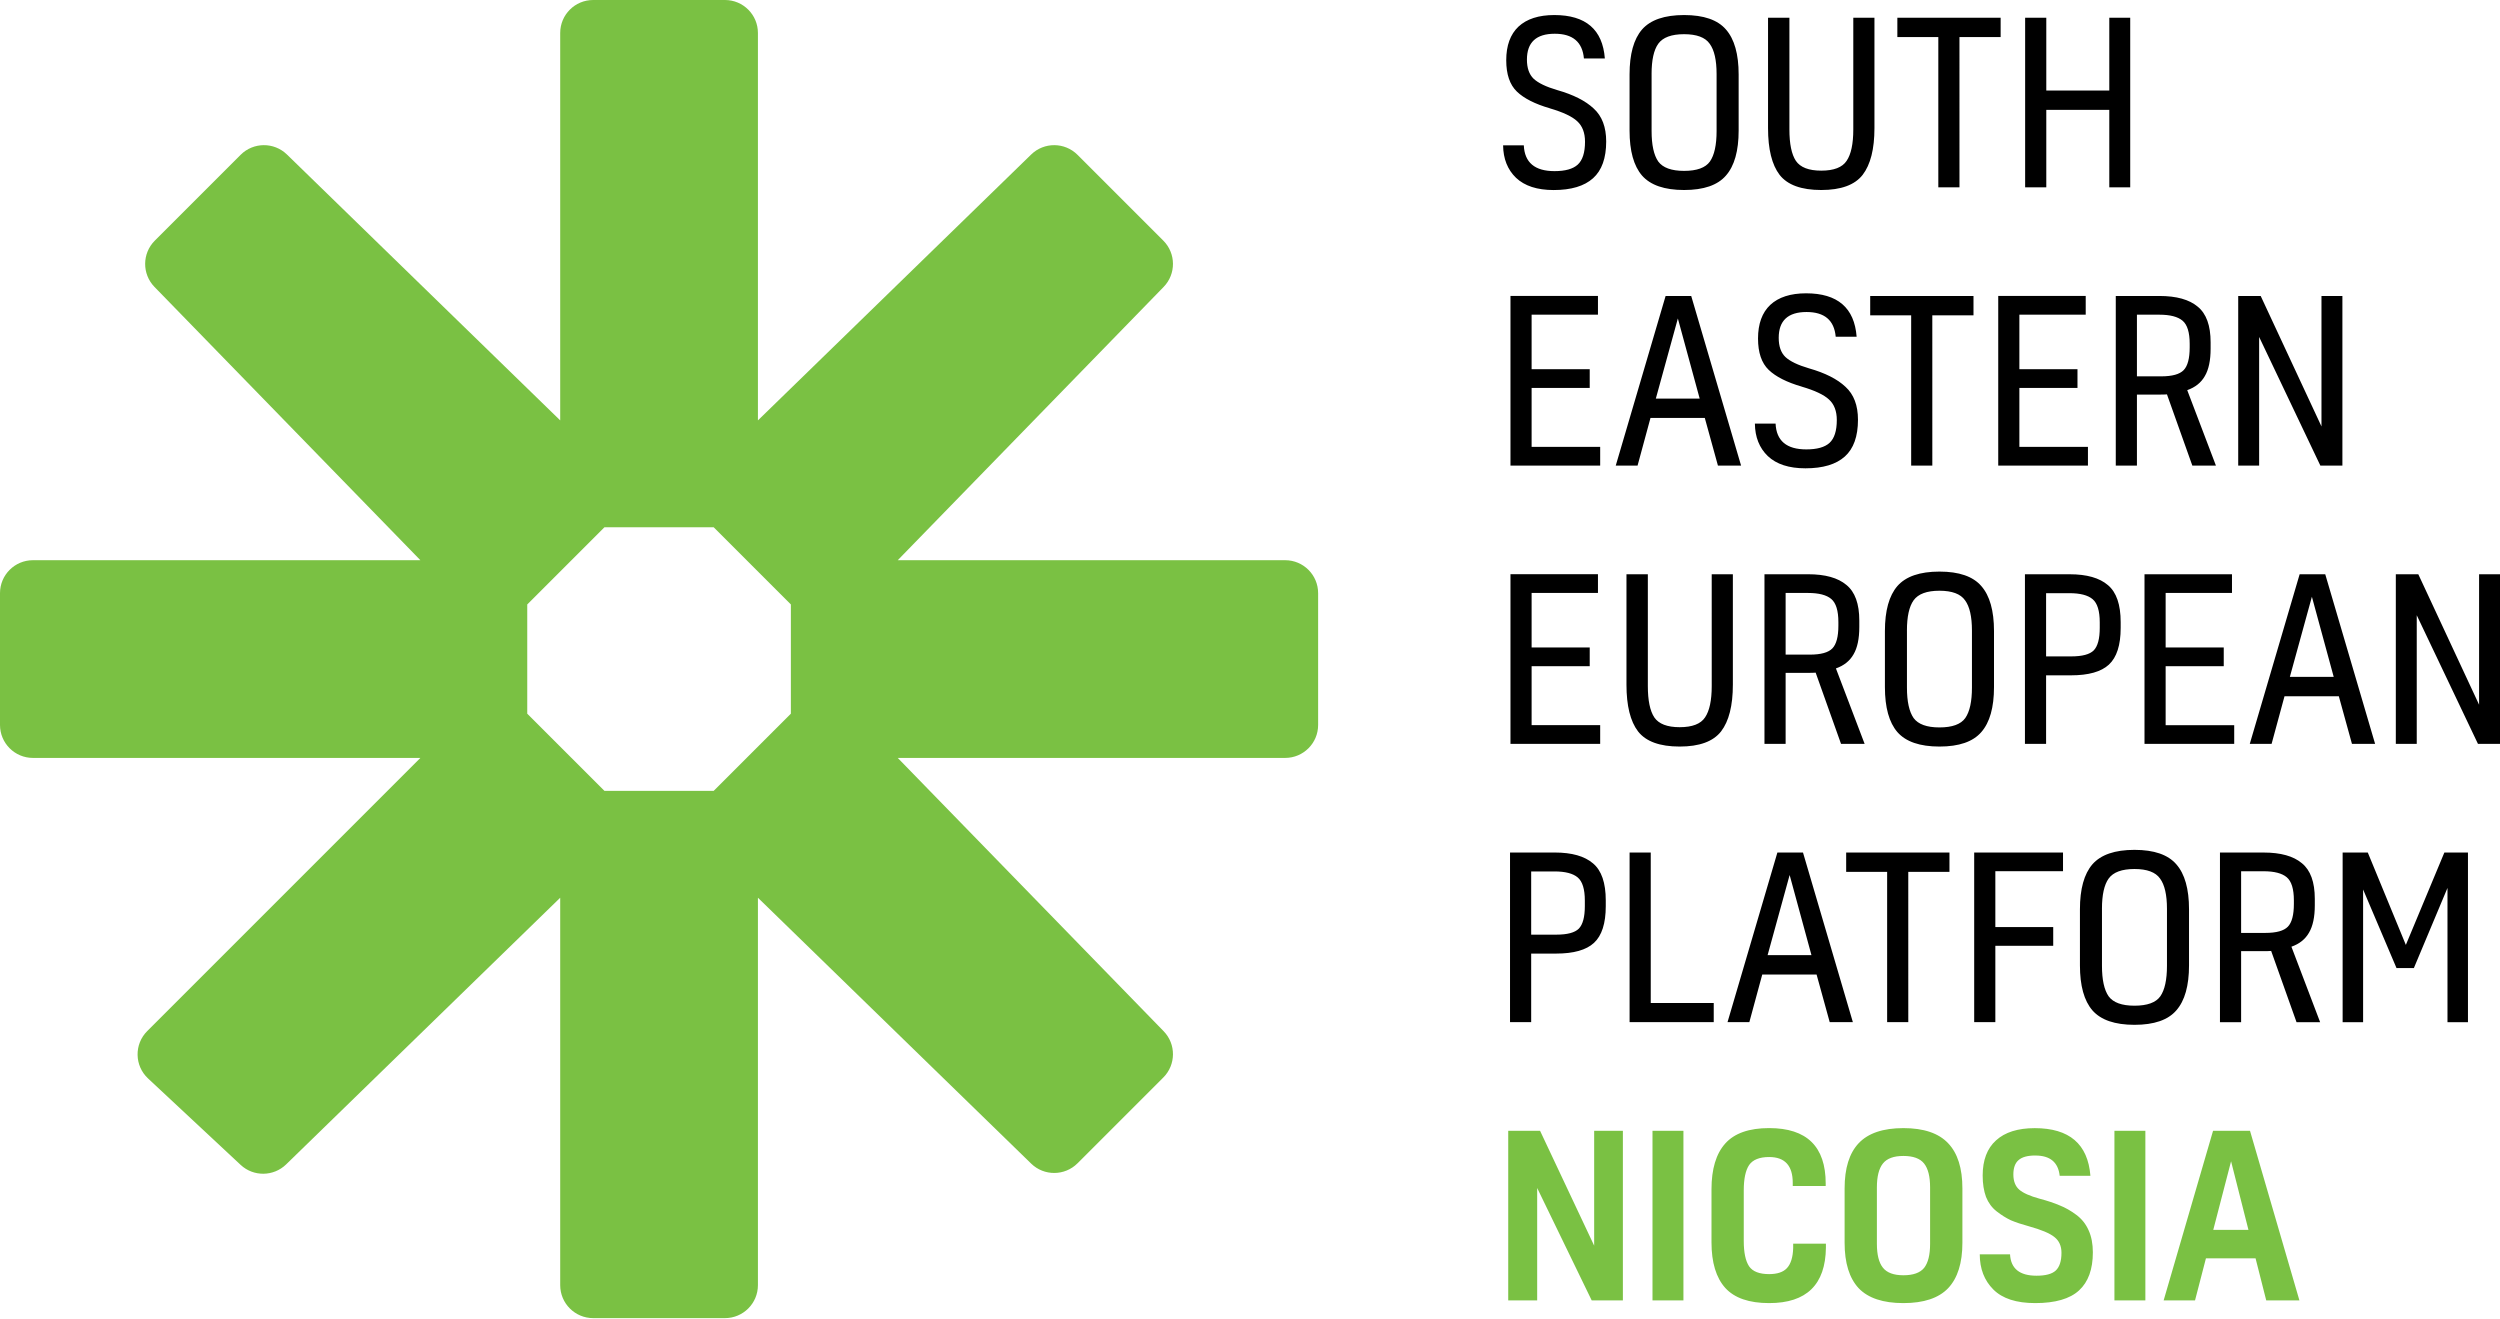
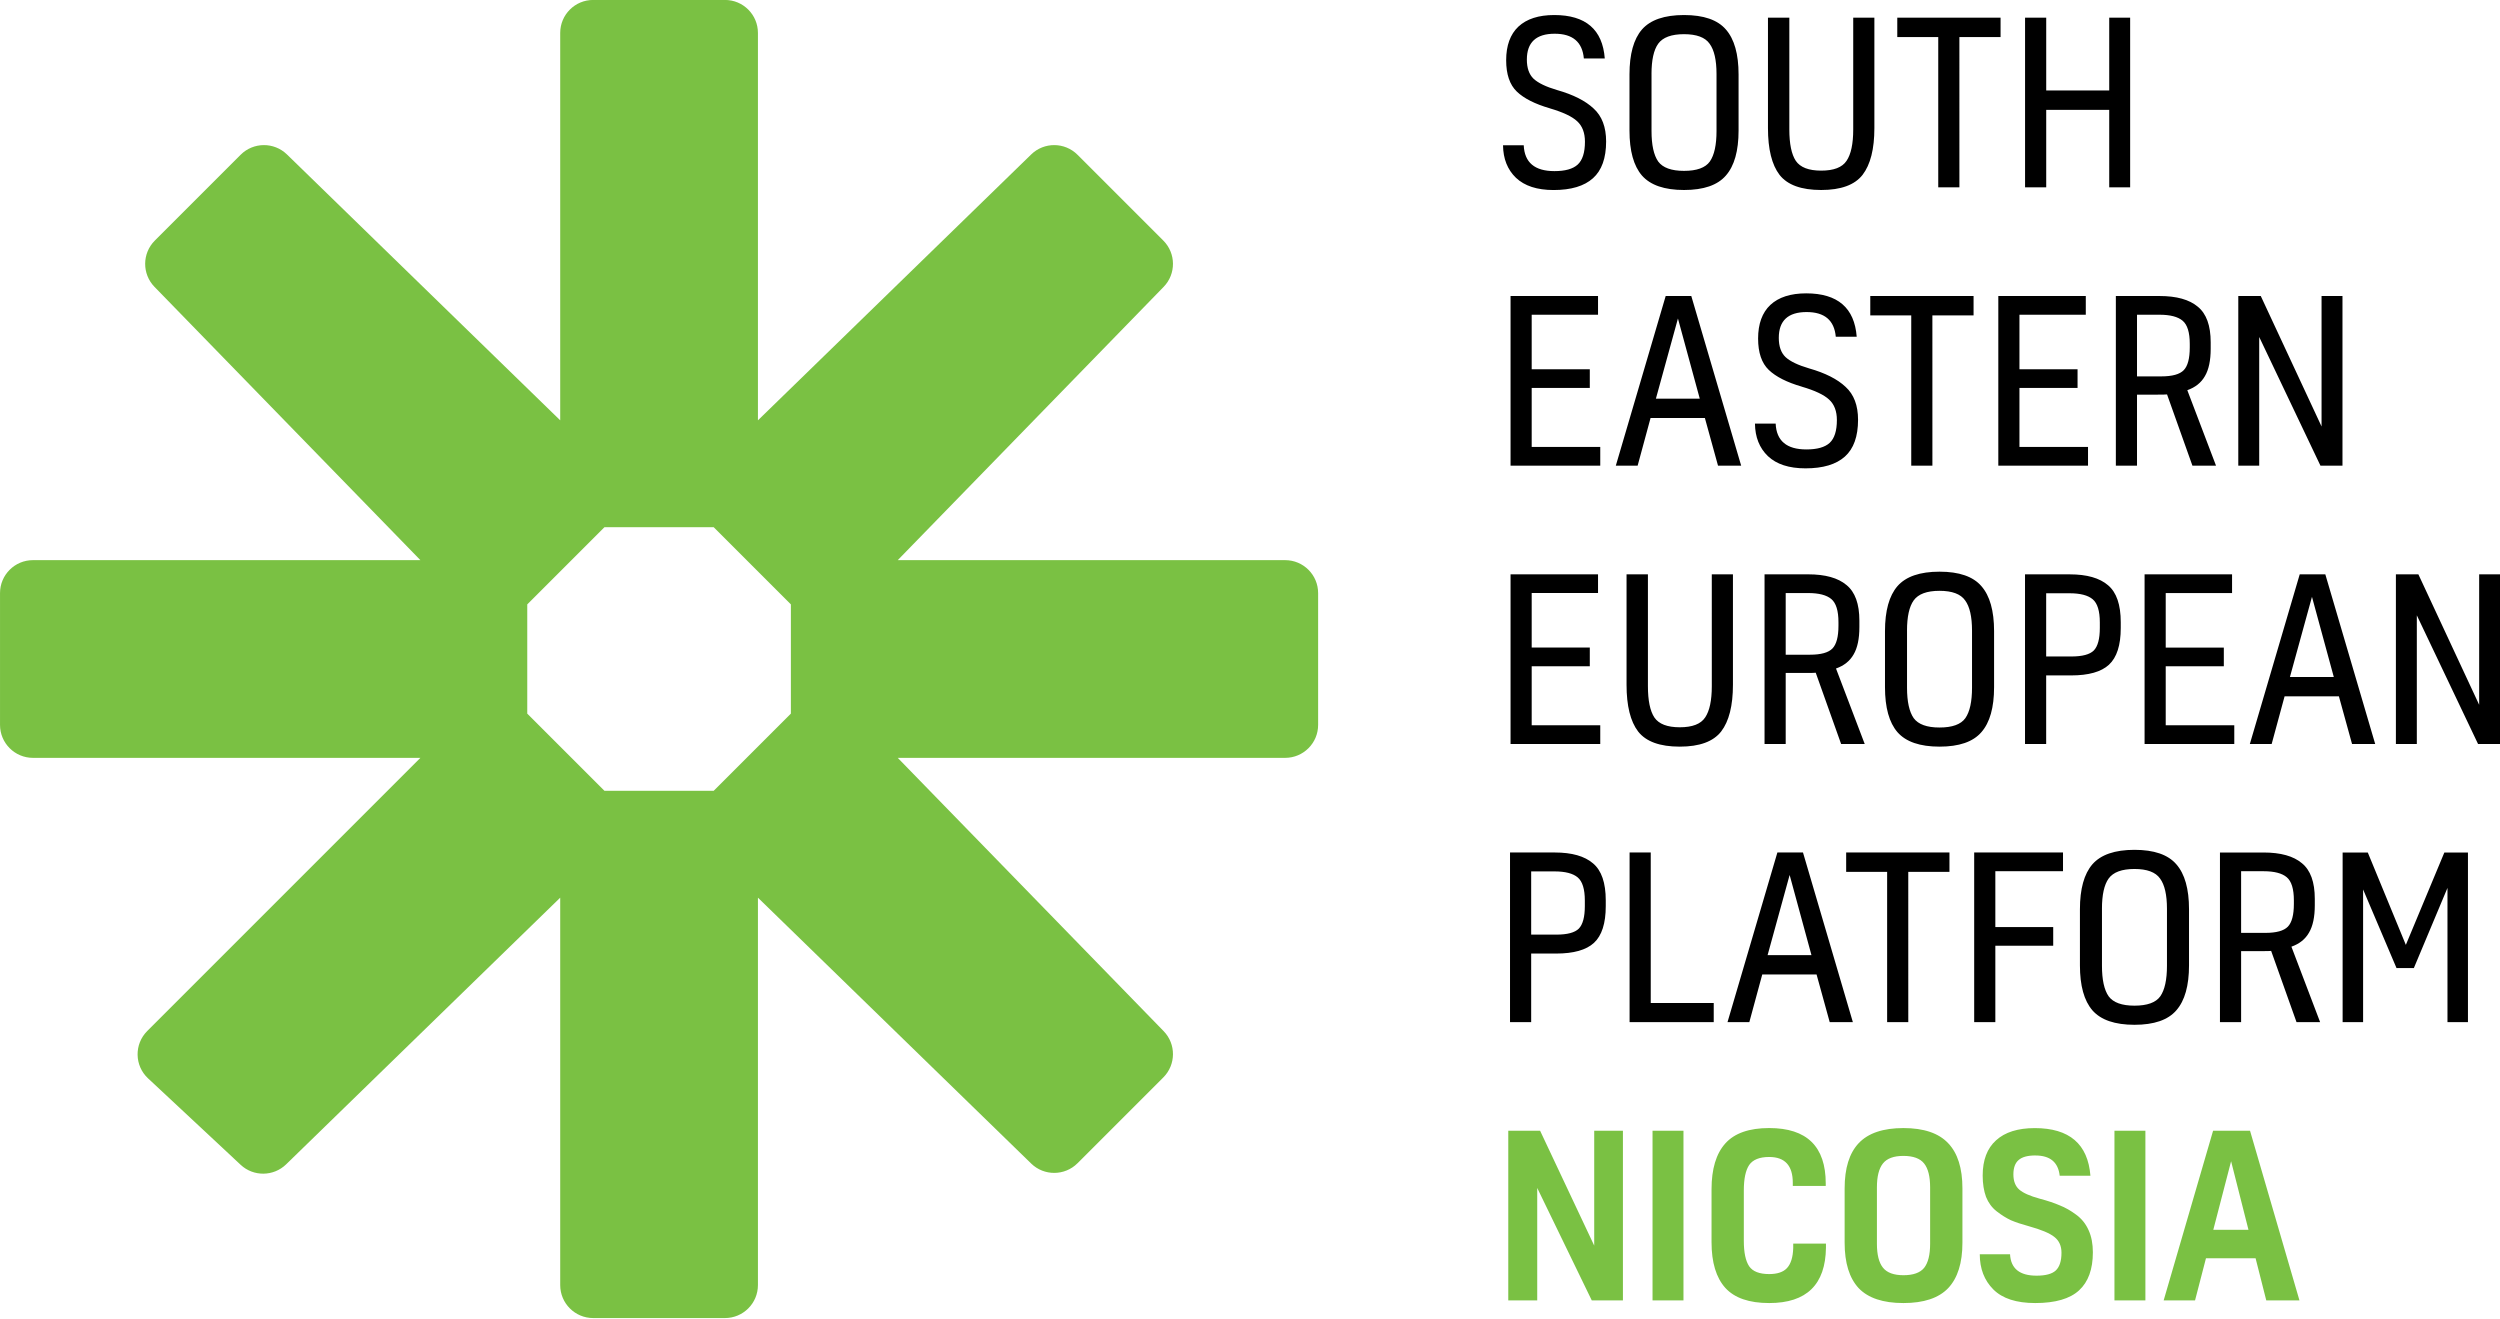
- <svg xmlns="http://www.w3.org/2000/svg" width="158.75mm" height="83.701mm" viewBox="0 0 158.75 83.701" version="1.1" id="svg1" xml:space="preserve">
-   <defs id="defs1">
-     <clipPath clipPathUnits="userSpaceOnUse" id="clipPath61-0">
-       <path d="M 0,72 H 144 V 0 H 0 Z" transform="translate(-43.312,-55.293)" id="path61-2" />
+ <svg xmlns="http://www.w3.org/2000/svg" width="158.75mm" height="83.701mm" version="1.1" viewBox="0 0 158.75 83.701" xml:space="preserve">
+   <defs>
+     <clipPath id="clipPath61-0">
+       <path transform="translate(-43.312 -55.293)" d="m0 72h144v-72h-144z" />
    </clipPath>
  </defs>
-   <g id="layer1" transform="translate(-31.69766,-88.96235)">
-     <g id="g17" transform="matrix(1.0545,0,0,1.0545,0.3219249,-65.30993)">
-       <g id="g407-7" transform="matrix(1.488281,0,0,1.488281,13.87914,130.424)" style="fill:#7ac143;fill-opacity:1">
-         <path id="path60-3" clip-path="url(#clipPath61-0)" style="fill:#7ac143;fill-opacity:1;fill-rule:nonzero;stroke:none" transform="matrix(1.333333,0,0,-1.333333,57.74933,22.276)" d="m 0,0 -8.071,-8.295 -3.239,-1.343 -2.347,2.347 1.343,3.239 8.295,8.071 c 0.392,0.381 1.018,0.377 1.405,-0.01 L -0.01,1.405 C 0.377,1.018 0.381,0.392 0,0 m 3.688,-14.293 h -11.76 l -3.24,1.34 v 3.32 l 3.24,1.34 h 11.76 c 0.552,0 1,-0.448 1,-1 V -13.293 c 0,-0.552 -0.448,-1 -1,-1 m -7.707,-12.312 -8.295,8.071 -1.343,3.239 2.347,2.347 3.239,-1.343 L 3.9952501e-7,-22.586 C 0.381,-22.978 0.377,-23.604 -0.01,-23.991 l -2.604,-2.604 c -0.387,-0.387 -1.013,-0.391 -1.405,-0.01 M -18.312,-30.293 v 11.76 l 1.34,3.24 h 3.32 l 1.34,-3.24 v -11.76 c 0,-0.552 -0.448,-1 -1,-1 h -4 c -0.552,0 -1,0.448 -1,1 m -12.532,7.711 8.291,8.291 3.238,1.343 2.348,-2.347 -1.343,-3.239 -8.319,-8.094 c -0.382,-0.372 -0.99,-0.379 -1.38,-0.015 l -2.81,2.623 c -0.414,0.386 -0.425,1.038 -0.025,1.438 m -3.468,14.289 h 11.76 l 3.24,-1.34 v -3.32 l -3.24,-1.34 h -11.76 c -0.552,0 -1,0.448 -1,1 v 4 c 0,0.552 0.448,1 1,1 m 7.707,12.312 8.295,-8.071 1.343,-3.239 -2.347,-2.347 -3.239,1.343 L -30.624,3.5047501e-7 C -31.005,0.392 -31.001,1.018 -30.614,1.405 l 2.604,2.604 c 0.387,0.387 1.013,0.391 1.405,0.01 m 14.293,3.688 v -11.76 l -1.34,-3.24 h -3.32 l -1.34,3.24 v 11.76 c 0,0.552 0.448,1 1,1 h 4 c 0.552,0 1,-0.448 1,-1" />
+   <g transform="translate(-31.698 -88.962)">
+     <g transform="matrix(1.0545 0 0 1.0545 .32192 -65.31)">
+       <g transform="matrix(1.4883 0 0 1.4883 13.879 130.42)" fill="#7ac143">
+         <path transform="matrix(1.3333 0 0 -1.3333 57.749 22.276)" d="m0 0-8.071-8.295-3.239-1.343-2.347 2.347 1.343 3.239 8.295 8.071c0.392 0.381 1.018 0.377 1.405-0.01l2.604-2.604c0.387-0.387 0.391-1.013 0.01-1.405m3.688-14.293h-11.76l-3.24 1.34v3.32l3.24 1.34h11.76c0.552 0 1-0.448 1-1v-4c0-0.552-0.448-1-1-1m-7.707-12.312-8.295 8.071-1.343 3.239 2.347 2.347 3.239-1.343 8.071-8.295c0.381-0.392 0.377-1.018-0.01-1.405l-2.604-2.604c-0.387-0.387-1.013-0.391-1.405-0.01m-14.293-3.688v11.76l1.34 3.24h3.32l1.34-3.24v-11.76c0-0.552-0.448-1-1-1h-4c-0.552 0-1 0.448-1 1m-12.532 7.711 8.291 8.291 3.238 1.343 2.348-2.347-1.343-3.239-8.319-8.094c-0.382-0.372-0.99-0.379-1.38-0.015l-2.81 2.623c-0.414 0.386-0.425 1.038-0.025 1.438m-3.468 14.289h11.76l3.24-1.34v-3.32l-3.24-1.34h-11.76c-0.552 0-1 0.448-1 1v4c0 0.552 0.448 1 1 1m7.707 12.312 8.295-8.071 1.343-3.239-2.347-2.347-3.239 1.343-8.071 8.295c-0.381 0.392-0.377 1.018 0.01 1.405l2.604 2.604c0.387 0.387 1.013 0.391 1.405 0.01m14.293 3.688v-11.76l-1.34-3.24h-3.32l-1.34 3.24v11.76c0 0.552 0.448 1 1 1h4c0.552 0 1-0.448 1-1" clip-path="url(#clipPath61-0)" fill="#7ac143" />
      </g>
-       <path style="font-size:13.406px;font-family:Kelson;-inkscape-font-specification:Kelson;text-align:start;letter-spacing:0px;text-anchor:start;fill-rule:evenodd;stroke-width:1.058;stroke-linecap:round;stroke-linejoin:round;stroke-dasharray:3.175" d="m 123.084,152.821 q -1.341,-0.389 -1.984,-1.005 -0.643,-0.617 -0.643,-1.89 0,-1.327 0.737,-2.024 0.751,-0.697 2.158,-0.697 2.842,0 3.043,2.614 h -1.26 q -0.134,-1.488 -1.756,-1.488 -1.676,0 -1.676,1.555 0,0.764 0.402,1.153 0.416,0.389 1.421,0.684 1.461,0.416 2.199,1.113 0.751,0.684 0.751,1.984 0,1.501 -0.791,2.212 -0.791,0.711 -2.373,0.711 -1.488,0 -2.266,-0.737 -0.764,-0.737 -0.778,-1.957 h 1.247 q 0.067,1.555 1.85,1.555 0.965,0 1.394,-0.389 0.442,-0.402 0.442,-1.381 0,-0.804 -0.469,-1.233 -0.456,-0.429 -1.649,-0.778 z m 6.126,-2.064 v 3.432 q 0,1.26 0.402,1.837 0.416,0.563 1.555,0.563 1.153,0 1.555,-0.563 0.402,-0.576 0.402,-1.837 v -3.432 q 0,-1.26 -0.416,-1.823 -0.402,-0.576 -1.542,-0.576 -1.139,0 -1.555,0.576 -0.402,0.563 -0.402,1.823 z m -0.576,-2.681 q 0.764,-0.871 2.534,-0.871 1.77,0 2.52,0.871 0.764,0.871 0.764,2.708 v 3.378 q 0,1.837 -0.764,2.708 -0.751,0.871 -2.52,0.871 -1.77,0 -2.534,-0.871 -0.751,-0.871 -0.751,-2.708 v -3.378 q 0,-1.837 0.751,-2.708 z m 12.722,-0.711 h 1.274 v 6.649 q 0,1.89 -0.711,2.815 -0.71,0.912 -2.493,0.912 -1.796,0 -2.507,-0.912 -0.697,-0.912 -0.697,-2.815 v -6.649 h 1.287 v 6.73 q 0,1.3 0.389,1.89 0.402,0.59 1.528,0.59 1.139,0 1.528,-0.59 0.402,-0.59 0.402,-1.89 z m 6.394,10.215 h -1.274 v -9.049 h -2.467 v -1.166 h 6.22 v 1.166 h -2.48 z m 10.282,-10.215 v 10.215 h -1.26 v -4.665 h -3.794 v 4.665 h -1.274 v -10.215 h 1.274 v 4.384 h 3.794 v -4.384 z" id="path13" />
-       <path style="font-size:13.406px;font-family:Kelson;-inkscape-font-specification:Kelson;text-align:start;letter-spacing:0px;text-anchor:start;fill-rule:evenodd;stroke-width:1.058;stroke-linecap:round;stroke-linejoin:round;stroke-dasharray:3.175" d="m 121.985,165.248 v 3.284 h 3.499 v 1.126 h -3.499 v 3.552 h 4.129 v 1.126 h -5.402 v -10.215 h 5.268 v 1.126 z m 11.22,9.089 -0.791,-2.869 h -3.271 l -0.778,2.869 h -1.314 l 3.003,-10.215 h 1.542 l 3.003,10.215 z m -2.413,-8.861 -1.327,4.826 h 2.641 z m 7.454,4.102 q -1.341,-0.389 -1.984,-1.005 -0.643,-0.617 -0.643,-1.89 0,-1.327 0.737,-2.024 0.751,-0.697 2.158,-0.697 2.842,0 3.043,2.614 h -1.26 q -0.134,-1.488 -1.756,-1.488 -1.676,0 -1.676,1.555 0,0.764 0.402,1.153 0.416,0.389 1.421,0.684 1.461,0.416 2.199,1.113 0.751,0.684 0.751,1.984 0,1.501 -0.791,2.212 -0.791,0.711 -2.373,0.711 -1.488,0 -2.266,-0.737 -0.764,-0.737 -0.778,-1.957 h 1.247 q 0.067,1.555 1.85,1.555 0.965,0 1.394,-0.389 0.442,-0.402 0.442,-1.381 0,-0.804 -0.469,-1.233 -0.456,-0.429 -1.649,-0.778 z m 7.869,4.759 h -1.274 v -9.049 h -2.467 v -1.166 h 6.22 v 1.166 h -2.48 z m 5.242,-9.089 v 3.284 h 3.499 v 1.126 h -3.499 v 3.552 h 4.129 v 1.126 h -5.402 v -10.215 h 5.268 v 1.126 z m 5.805,9.089 v -10.215 h 2.627 q 1.542,0 2.306,0.643 0.778,0.63 0.778,2.145 v 0.389 q 0,1.059 -0.349,1.649 -0.335,0.59 -1.059,0.845 l 1.729,4.545 h -1.421 l -1.528,-4.29 q -0.121,0.013 -0.576,0.013 h -1.233 v 4.276 z m 4.451,-7.118 v -0.214 q 0,-1.032 -0.429,-1.394 -0.429,-0.362 -1.394,-0.362 h -1.354 v 3.713 h 1.461 q 0.992,0 1.354,-0.375 0.362,-0.375 0.362,-1.367 z m 2.922,-3.097 h 1.354 l 3.66,7.856 v -7.856 h 1.26 v 10.215 h -1.327 l -3.687,-7.748 v 7.748 h -1.26 z" id="path14" />
-       <path style="font-size:13.406px;font-family:Kelson;-inkscape-font-specification:Kelson;text-align:start;letter-spacing:0px;text-anchor:start;fill-rule:evenodd;stroke-width:1.058;stroke-linecap:round;stroke-linejoin:round;stroke-dasharray:3.175" d="m 121.985,182.005 v 3.284 h 3.499 v 1.126 h -3.499 v 3.552 h 4.129 v 1.126 h -5.402 v -10.215 h 5.268 v 1.126 z m 10.845,-1.126 h 1.274 v 6.649 q 0,1.89 -0.71,2.815 -0.711,0.912 -2.493,0.912 -1.796,0 -2.507,-0.912 -0.697,-0.912 -0.697,-2.815 v -6.649 h 1.287 v 6.73 q 0,1.3 0.389,1.89 0.402,0.59 1.528,0.59 1.139,0 1.528,-0.59 0.402,-0.59 0.402,-1.89 z m 3.177,10.215 v -10.215 h 2.627 q 1.542,0 2.306,0.643 0.778,0.63 0.778,2.145 v 0.389 q 0,1.059 -0.349,1.649 -0.335,0.59 -1.059,0.845 l 1.729,4.545 h -1.421 l -1.528,-4.29 q -0.121,0.013 -0.576,0.013 h -1.233 v 4.276 z m 4.451,-7.118 v -0.214 q 0,-1.032 -0.429,-1.394 -0.429,-0.362 -1.394,-0.362 h -1.354 v 3.713 h 1.461 q 0.992,0 1.354,-0.375 0.362,-0.375 0.362,-1.367 z m 4.129,0.295 v 3.432 q 0,1.26 0.402,1.837 0.416,0.563 1.555,0.563 1.153,0 1.555,-0.563 0.402,-0.576 0.402,-1.837 v -3.432 q 0,-1.26 -0.416,-1.823 -0.402,-0.576 -1.542,-0.576 -1.139,0 -1.555,0.576 -0.402,0.563 -0.402,1.823 z m -0.576,-2.681 q 0.764,-0.871 2.534,-0.871 1.77,0 2.52,0.871 0.764,0.871 0.764,2.708 v 3.378 q 0,1.837 -0.764,2.708 -0.751,0.871 -2.52,0.871 -1.77,0 -2.534,-0.871 -0.751,-0.871 -0.751,-2.708 v -3.378 q 0,-1.837 0.751,-2.708 z m 10.456,5.376 h -1.501 v 4.129 h -1.274 v -10.215 h 2.695 q 1.542,0 2.306,0.657 0.764,0.643 0.764,2.225 v 0.349 q 0,1.555 -0.711,2.212 -0.697,0.643 -2.279,0.643 z m -1.501,-4.947 v 3.807 h 1.515 q 0.992,0 1.354,-0.362 0.362,-0.375 0.362,-1.354 v -0.335 q 0,-1.032 -0.429,-1.394 -0.429,-0.362 -1.394,-0.362 z m 7.199,-0.013 v 3.284 h 3.499 v 1.126 h -3.499 v 3.552 h 4.129 v 1.126 h -5.402 v -10.215 h 5.268 v 1.126 z m 11.22,9.089 -0.791,-2.869 h -3.271 l -0.778,2.869 h -1.314 l 3.003,-10.215 h 1.542 l 3.003,10.215 z m -2.413,-8.861 -1.327,4.826 h 2.641 z m 5.054,-1.354 h 1.354 l 3.66,7.856 v -7.856 h 1.26 v 10.215 h -1.327 l -3.687,-7.748 v 7.748 h -1.26 z" id="path15" />
-       <path style="font-size:13.406px;font-family:Kelson;-inkscape-font-specification:Kelson;text-align:start;letter-spacing:0px;text-anchor:start;fill-rule:evenodd;stroke-width:1.058;stroke-linecap:round;stroke-linejoin:round;stroke-dasharray:3.175" d="m 123.46,203.722 h -1.501 v 4.129 h -1.274 v -10.215 h 2.695 q 1.542,0 2.306,0.657 0.764,0.643 0.764,2.225 v 0.349 q 0,1.555 -0.711,2.212 -0.697,0.643 -2.279,0.643 z m -1.501,-4.947 v 3.807 h 1.515 q 0.992,0 1.354,-0.362 0.362,-0.375 0.362,-1.354 v -0.335 q 0,-1.032 -0.429,-1.394 -0.429,-0.362 -1.394,-0.362 z m 10.993,7.923 v 1.153 h -5.067 v -10.215 h 1.274 v 9.062 z m 6.984,1.153 -0.791,-2.869 h -3.271 l -0.778,2.869 h -1.314 l 3.003,-10.215 h 1.542 l 3.003,10.215 z m -2.413,-8.861 -1.327,4.826 h 2.641 z m 7.145,8.861 h -1.274 v -9.049 h -2.467 v -1.166 h 6.22 v 1.166 h -2.48 z m 9.317,-10.215 v 1.126 h -4.075 v 3.365 h 3.485 v 1.126 h -3.485 v 4.598 h -1.274 v -10.215 z m 2.346,3.392 v 3.432 q 0,1.26 0.402,1.837 0.416,0.563 1.555,0.563 1.153,0 1.555,-0.563 0.402,-0.576 0.402,-1.837 v -3.432 q 0,-1.26 -0.416,-1.823 -0.402,-0.576 -1.542,-0.576 -1.139,0 -1.555,0.576 -0.402,0.563 -0.402,1.823 z m -0.576,-2.681 q 0.764,-0.871 2.534,-0.871 1.77,0 2.52,0.871 0.764,0.871 0.764,2.708 v 3.378 q 0,1.837 -0.764,2.708 -0.751,0.871 -2.52,0.871 -1.77,0 -2.534,-0.871 -0.751,-0.871 -0.751,-2.708 v -3.378 q 0,-1.837 0.751,-2.708 z m 7.681,9.505 v -10.215 h 2.627 q 1.542,0 2.306,0.643 0.778,0.63 0.778,2.145 v 0.389 q 0,1.059 -0.349,1.649 -0.335,0.59 -1.059,0.845 l 1.729,4.545 h -1.421 l -1.528,-4.29 q -0.121,0.013 -0.576,0.013 h -1.233 v 4.276 z m 4.451,-7.118 v -0.214 q 0,-1.032 -0.429,-1.394 -0.429,-0.362 -1.394,-0.362 h -1.354 v 3.713 h 1.461 q 0.992,0 1.354,-0.375 0.362,-0.375 0.362,-1.367 z m 2.936,-3.097 h 1.515 l 2.292,5.563 2.319,-5.563 h 1.421 v 10.215 h -1.233 v -8.084 l -2.024,4.826 h -1.046 l -2.011,-4.732 v 7.99 h -1.233 z" id="path16" />
-       <path style="font-weight:500;font-size:13.406px;font-family:Kelson;-inkscape-font-specification:'Kelson Medium';text-align:start;letter-spacing:0px;text-anchor:start;fill:#7ac143;fill-opacity:1;fill-rule:evenodd;stroke-width:1.058;stroke-linecap:round;stroke-linejoin:round;stroke-dasharray:3.175" d="m 120.577,214.393 h 1.917 l 3.258,6.917 v -6.917 h 1.729 v 10.215 h -1.877 l -3.284,-6.77 v 6.77 h -1.743 z m 10.55,0 v 10.215 h -1.863 v -10.215 z m 6.609,6.797 h 1.971 v 0.241 q -0.04,3.338 -3.418,3.338 -1.81,0 -2.641,-0.912 -0.831,-0.925 -0.831,-2.748 v -3.191 q 0,-1.837 0.831,-2.762 0.831,-0.925 2.641,-0.925 3.405,0 3.405,3.338 v 0.147 h -1.984 v -0.188 q 0,-1.555 -1.421,-1.555 -0.871,0 -1.207,0.483 -0.322,0.483 -0.322,1.528 v 3.043 q 0,1.046 0.322,1.528 0.322,0.469 1.207,0.469 0.737,0 1.072,-0.362 0.349,-0.375 0.375,-1.206 z m 5.041,-3.392 v 3.405 q 0,0.979 0.362,1.434 0.362,0.456 1.233,0.456 0.885,0 1.247,-0.442 0.362,-0.456 0.362,-1.448 v -3.405 q 0,-0.979 -0.362,-1.434 -0.362,-0.456 -1.247,-0.456 -0.871,0 -1.233,0.456 -0.362,0.456 -0.362,1.434 z m -1.099,-2.654 q 0.858,-0.912 2.695,-0.912 1.837,0 2.695,0.912 0.858,0.898 0.858,2.721 v 3.271 q 0,1.823 -0.858,2.735 -0.858,0.898 -2.695,0.898 -1.837,0 -2.695,-0.898 -0.845,-0.912 -0.845,-2.735 v -3.271 q 0,-1.823 0.845,-2.721 z m 10.644,0.737 q -0.71,0 -1.019,0.282 -0.308,0.268 -0.308,0.858 0,0.603 0.349,0.912 0.349,0.308 1.233,0.55 0.711,0.188 1.207,0.402 0.509,0.201 0.992,0.563 0.496,0.362 0.751,0.938 0.255,0.563 0.255,1.327 0,1.528 -0.831,2.292 -0.831,0.764 -2.641,0.764 -1.703,0 -2.52,-0.818 -0.818,-0.818 -0.818,-2.118 h 1.823 q 0.067,1.287 1.595,1.287 0.818,0 1.153,-0.308 0.349,-0.322 0.349,-1.072 0,-0.617 -0.429,-0.952 -0.416,-0.335 -1.528,-0.643 -0.643,-0.174 -1.086,-0.362 -0.429,-0.201 -0.858,-0.536 -0.429,-0.335 -0.643,-0.871 -0.201,-0.55 -0.201,-1.287 0,-1.394 0.804,-2.118 0.804,-0.737 2.333,-0.737 3.123,0 3.351,2.869 h -1.85 q -0.134,-1.22 -1.461,-1.22 z m 6.622,-1.488 v 10.215 h -1.863 v -10.215 z m 7.279,10.215 -0.643,-2.534 h -2.989 l -0.657,2.534 h -1.89 l 2.976,-10.215 h 2.225 l 2.976,10.215 z m -2.118,-8.379 -1.072,4.129 h 2.118 z" id="path17" />
+       <g fill-rule="evenodd" stroke-dasharray="3.175" stroke-linecap="round" stroke-linejoin="round" stroke-width="1.058">
+         <path d="m123.08 152.82q-1.341-0.389-1.984-1.005t-0.643-1.89q0-1.327 0.737-2.024 0.751-0.697 2.158-0.697 2.842 0 3.043 2.614h-1.26q-0.134-1.488-1.756-1.488-1.676 0-1.676 1.555 0 0.764 0.402 1.153 0.416 0.389 1.421 0.684 1.461 0.416 2.199 1.113 0.751 0.684 0.751 1.984 0 1.501-0.791 2.212t-2.373 0.711q-1.488 0-2.266-0.737-0.764-0.737-0.778-1.957h1.247q0.067 1.555 1.85 1.555 0.965 0 1.394-0.389 0.442-0.402 0.442-1.381 0-0.804-0.469-1.233-0.456-0.429-1.649-0.778zm6.126-2.064v3.432q0 1.26 0.402 1.837 0.416 0.563 1.555 0.563 1.153 0 1.555-0.563 0.402-0.576 0.402-1.837v-3.432q0-1.26-0.416-1.823-0.402-0.576-1.542-0.576-1.139 0-1.555 0.576-0.402 0.563-0.402 1.823zm-0.576-2.681q0.764-0.871 2.534-0.871t2.52 0.871q0.764 0.871 0.764 2.708v3.378q0 1.837-0.764 2.708-0.751 0.871-2.52 0.871t-2.534-0.871q-0.751-0.871-0.751-2.708v-3.378q0-1.837 0.751-2.708zm12.722-0.711h1.274v6.649q0 1.89-0.711 2.815-0.71 0.912-2.493 0.912-1.796 0-2.507-0.912-0.697-0.912-0.697-2.815v-6.649h1.287v6.73q0 1.3 0.389 1.89 0.402 0.59 1.528 0.59 1.139 0 1.528-0.59 0.402-0.59 0.402-1.89zm6.394 10.215h-1.274v-9.049h-2.467v-1.166h6.22v1.166h-2.48zm10.282-10.215v10.215h-1.26v-4.665h-3.794v4.665h-1.274v-10.215h1.274v4.384h3.794v-4.384z" />
+         <path d="m121.99 165.25v3.284h3.499v1.126h-3.499v3.553h4.129v1.126h-5.402v-10.215h5.268v1.126zm11.22 9.089-0.791-2.869h-3.271l-0.778 2.869h-1.314l3.003-10.215h1.542l3.003 10.215zm-2.413-8.861-1.327 4.826h2.641zm7.454 4.102q-1.341-0.389-1.984-1.005t-0.643-1.89q0-1.327 0.737-2.024 0.751-0.697 2.158-0.697 2.842 0 3.043 2.614h-1.26q-0.134-1.488-1.756-1.488-1.676 0-1.676 1.555 0 0.764 0.402 1.153 0.416 0.389 1.421 0.684 1.461 0.416 2.199 1.113 0.751 0.684 0.751 1.984 0 1.501-0.791 2.212t-2.373 0.711q-1.488 0-2.266-0.737-0.764-0.737-0.778-1.957h1.247q0.067 1.555 1.85 1.555 0.965 0 1.394-0.389 0.442-0.402 0.442-1.381 0-0.804-0.469-1.233-0.456-0.429-1.649-0.778zm7.869 4.759h-1.274v-9.049h-2.467v-1.166h6.22v1.166h-2.48zm5.242-9.089v3.284h3.499v1.126h-3.499v3.553h4.129v1.126h-5.402v-10.215h5.268v1.126zm5.805 9.089v-10.215h2.627q1.542 0 2.306 0.643 0.778 0.63 0.778 2.145v0.389q0 1.059-0.349 1.649-0.335 0.59-1.059 0.845l1.729 4.545h-1.421l-1.528-4.29q-0.121 0.013-0.576 0.013h-1.233v4.276zm4.451-7.118v-0.214q0-1.032-0.429-1.394-0.429-0.362-1.394-0.362h-1.354v3.713h1.461q0.992 0 1.354-0.375 0.362-0.375 0.362-1.367zm2.922-3.097h1.354l3.66 7.856v-7.856h1.26v10.215h-1.327l-3.687-7.748v7.748h-1.26z" />
+         <path d="m121.99 182.01v3.284h3.499v1.126h-3.499v3.553h4.129v1.126h-5.402v-10.215h5.268v1.126zm10.845-1.126h1.274v6.649q0 1.89-0.71 2.815-0.711 0.912-2.493 0.912-1.796 0-2.507-0.912-0.697-0.912-0.697-2.815v-6.649h1.287v6.73q0 1.3 0.389 1.89 0.402 0.59 1.528 0.59 1.139 0 1.528-0.59 0.402-0.59 0.402-1.89zm3.177 10.215v-10.215h2.627q1.542 0 2.306 0.643 0.778 0.63 0.778 2.145v0.389q0 1.059-0.349 1.649-0.335 0.59-1.059 0.845l1.729 4.545h-1.421l-1.528-4.29q-0.121 0.013-0.576 0.013h-1.233v4.276zm4.451-7.118v-0.214q0-1.032-0.429-1.394-0.429-0.362-1.394-0.362h-1.354v3.713h1.461q0.992 0 1.354-0.375 0.362-0.375 0.362-1.367zm4.129 0.295v3.432q0 1.26 0.402 1.837 0.416 0.563 1.555 0.563 1.153 0 1.555-0.563 0.402-0.576 0.402-1.837v-3.432q0-1.26-0.416-1.823-0.402-0.576-1.542-0.576t-1.555 0.576q-0.402 0.563-0.402 1.823zm-0.576-2.681q0.764-0.871 2.534-0.871t2.52 0.871q0.764 0.871 0.764 2.708v3.378q0 1.837-0.764 2.708-0.751 0.871-2.52 0.871t-2.534-0.871q-0.751-0.871-0.751-2.708v-3.378q0-1.837 0.751-2.708zm10.456 5.376h-1.501v4.129h-1.274v-10.215h2.695q1.542 0 2.306 0.657 0.764 0.643 0.764 2.225v0.349q0 1.555-0.711 2.212-0.697 0.643-2.279 0.643zm-1.501-4.947v3.807h1.515q0.992 0 1.354-0.362 0.362-0.375 0.362-1.354v-0.335q0-1.032-0.429-1.394t-1.394-0.362zm7.199-0.013v3.284h3.499v1.126h-3.499v3.553h4.129v1.126h-5.402v-10.215h5.268v1.126zm11.22 9.089-0.791-2.869h-3.271l-0.778 2.869h-1.314l3.003-10.215h1.542l3.003 10.215zm-2.413-8.861-1.327 4.826h2.641zm5.054-1.354h1.354l3.66 7.856v-7.856h1.26v10.215h-1.327l-3.687-7.748v7.748h-1.26z" />
+         <path d="m123.46 203.72h-1.501v4.129h-1.274v-10.215h2.695q1.542 0 2.306 0.657 0.764 0.643 0.764 2.225v0.349q0 1.555-0.711 2.212-0.697 0.643-2.279 0.643zm-1.501-4.947v3.807h1.515q0.992 0 1.354-0.362 0.362-0.375 0.362-1.354v-0.335q0-1.032-0.429-1.394t-1.394-0.362zm10.993 7.923v1.153h-5.067v-10.215h1.274v9.062zm6.984 1.153-0.791-2.869h-3.271l-0.778 2.869h-1.314l3.003-10.215h1.542l3.003 10.215zm-2.413-8.861-1.327 4.826h2.641zm7.145 8.861h-1.274v-9.049h-2.467v-1.166h6.22v1.166h-2.48zm9.317-10.215v1.126h-4.075v3.365h3.485v1.126h-3.485v4.598h-1.274v-10.215zm2.346 3.392v3.432q0 1.26 0.402 1.837 0.416 0.563 1.555 0.563 1.153 0 1.555-0.563 0.402-0.576 0.402-1.837v-3.432q0-1.26-0.416-1.823-0.402-0.576-1.542-0.576-1.139 0-1.555 0.576-0.402 0.563-0.402 1.823zm-0.576-2.681q0.764-0.871 2.534-0.871t2.52 0.871q0.764 0.871 0.764 2.708v3.378q0 1.837-0.764 2.708-0.751 0.871-2.52 0.871t-2.534-0.871q-0.751-0.871-0.751-2.708v-3.378q0-1.837 0.751-2.708zm7.681 9.505v-10.215h2.627q1.542 0 2.306 0.643 0.778 0.63 0.778 2.145v0.389q0 1.059-0.349 1.649-0.335 0.59-1.059 0.845l1.729 4.545h-1.421l-1.528-4.29q-0.121 0.013-0.576 0.013h-1.233v4.276zm4.451-7.118v-0.214q0-1.032-0.429-1.394t-1.394-0.362h-1.354v3.713h1.461q0.992 0 1.354-0.375 0.362-0.375 0.362-1.367zm2.936-3.097h1.515l2.292 5.563 2.319-5.563h1.421v10.215h-1.233v-8.084l-2.024 4.826h-1.046l-2.011-4.732v7.99h-1.233z" />
+         <path d="m120.58 214.39h1.917l3.258 6.917v-6.917h1.729v10.215h-1.877l-3.284-6.77v6.77h-1.743zm10.55 0v10.215h-1.863v-10.215zm6.609 6.797h1.971v0.241q-0.04 3.338-3.418 3.338-1.81 0-2.641-0.912-0.831-0.925-0.831-2.748v-3.191q0-1.837 0.831-2.762 0.831-0.925 2.641-0.925 3.405 0 3.405 3.338v0.147h-1.984v-0.188q0-1.555-1.421-1.555-0.871 0-1.206 0.483-0.322 0.483-0.322 1.528v3.043q0 1.046 0.322 1.528 0.322 0.469 1.206 0.469 0.737 0 1.072-0.362 0.349-0.375 0.375-1.206zm5.04-3.392v3.405q0 0.979 0.362 1.434t1.233 0.456q0.885 0 1.247-0.442 0.362-0.456 0.362-1.448v-3.405q0-0.979-0.362-1.434t-1.247-0.456q-0.871 0-1.233 0.456t-0.362 1.434zm-1.099-2.654q0.858-0.912 2.695-0.912 1.837 0 2.695 0.912 0.858 0.898 0.858 2.721v3.271q0 1.823-0.858 2.735-0.858 0.898-2.695 0.898-1.837 0-2.695-0.898-0.845-0.912-0.845-2.735v-3.271q0-1.823 0.845-2.721zm10.644 0.737q-0.71 0-1.019 0.282-0.308 0.268-0.308 0.858 0 0.603 0.349 0.912 0.349 0.308 1.233 0.55 0.711 0.188 1.206 0.402 0.509 0.201 0.992 0.563 0.496 0.362 0.751 0.938 0.255 0.563 0.255 1.327 0 1.528-0.831 2.292t-2.641 0.764q-1.702 0-2.52-0.818-0.818-0.818-0.818-2.118h1.823q0.067 1.287 1.595 1.287 0.818 0 1.153-0.308 0.349-0.322 0.349-1.072 0-0.617-0.429-0.952-0.416-0.335-1.528-0.643-0.643-0.174-1.086-0.362-0.429-0.201-0.858-0.536t-0.643-0.871q-0.201-0.55-0.201-1.287 0-1.394 0.804-2.118 0.804-0.737 2.333-0.737 3.123 0 3.351 2.869h-1.85q-0.134-1.22-1.461-1.22zm6.622-1.488v10.215h-1.863v-10.215zm7.279 10.215-0.643-2.534h-2.989l-0.657 2.534h-1.89l2.976-10.215h2.225l2.976 10.215zm-2.118-8.379-1.072 4.129h2.118z" fill="#7ac143" />
+       </g>
    </g>
  </g>
</svg>
